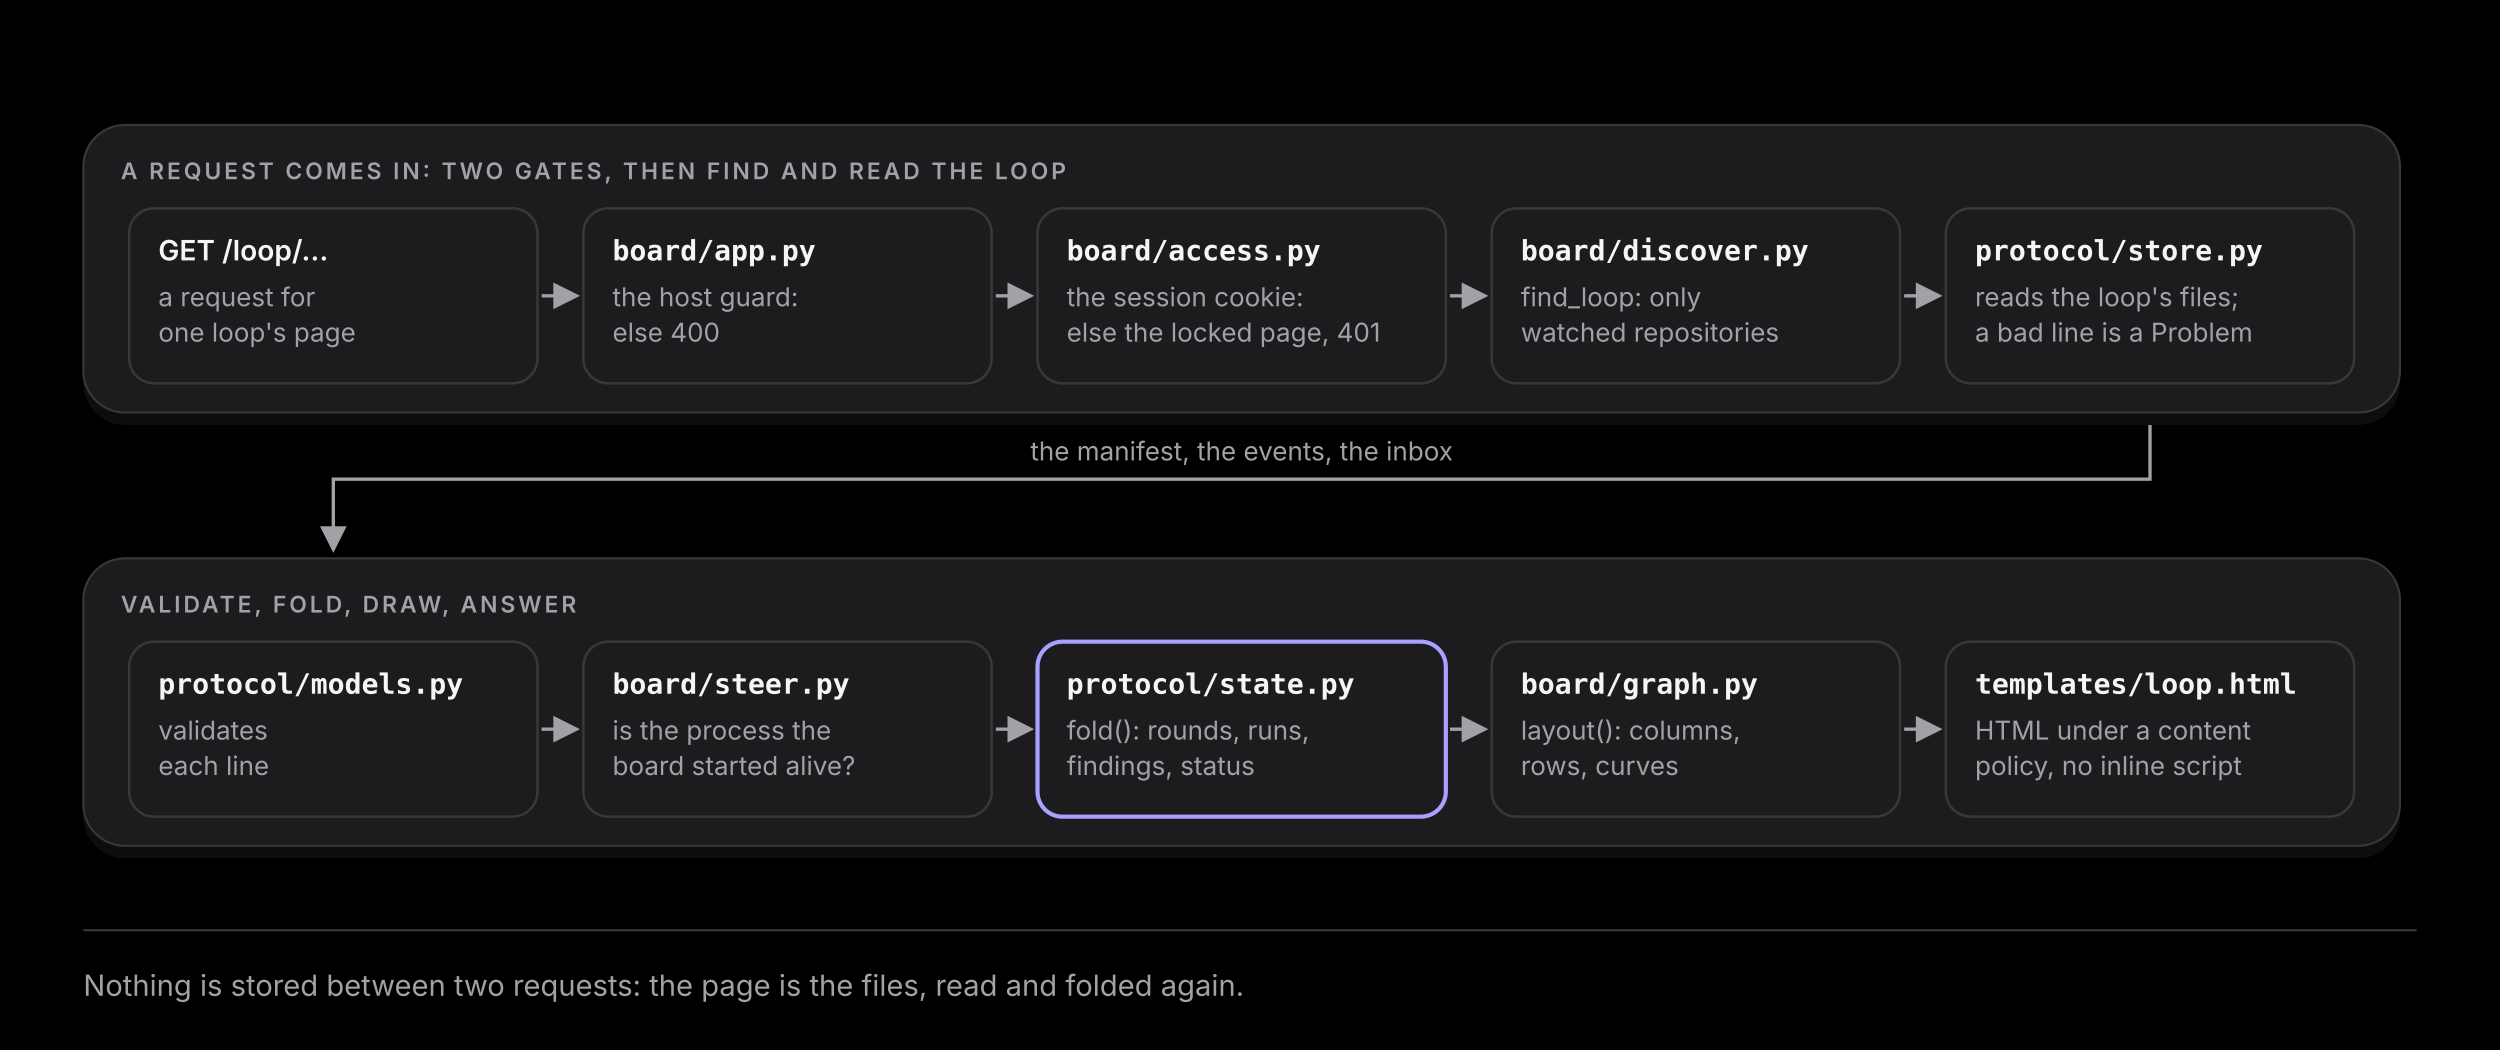
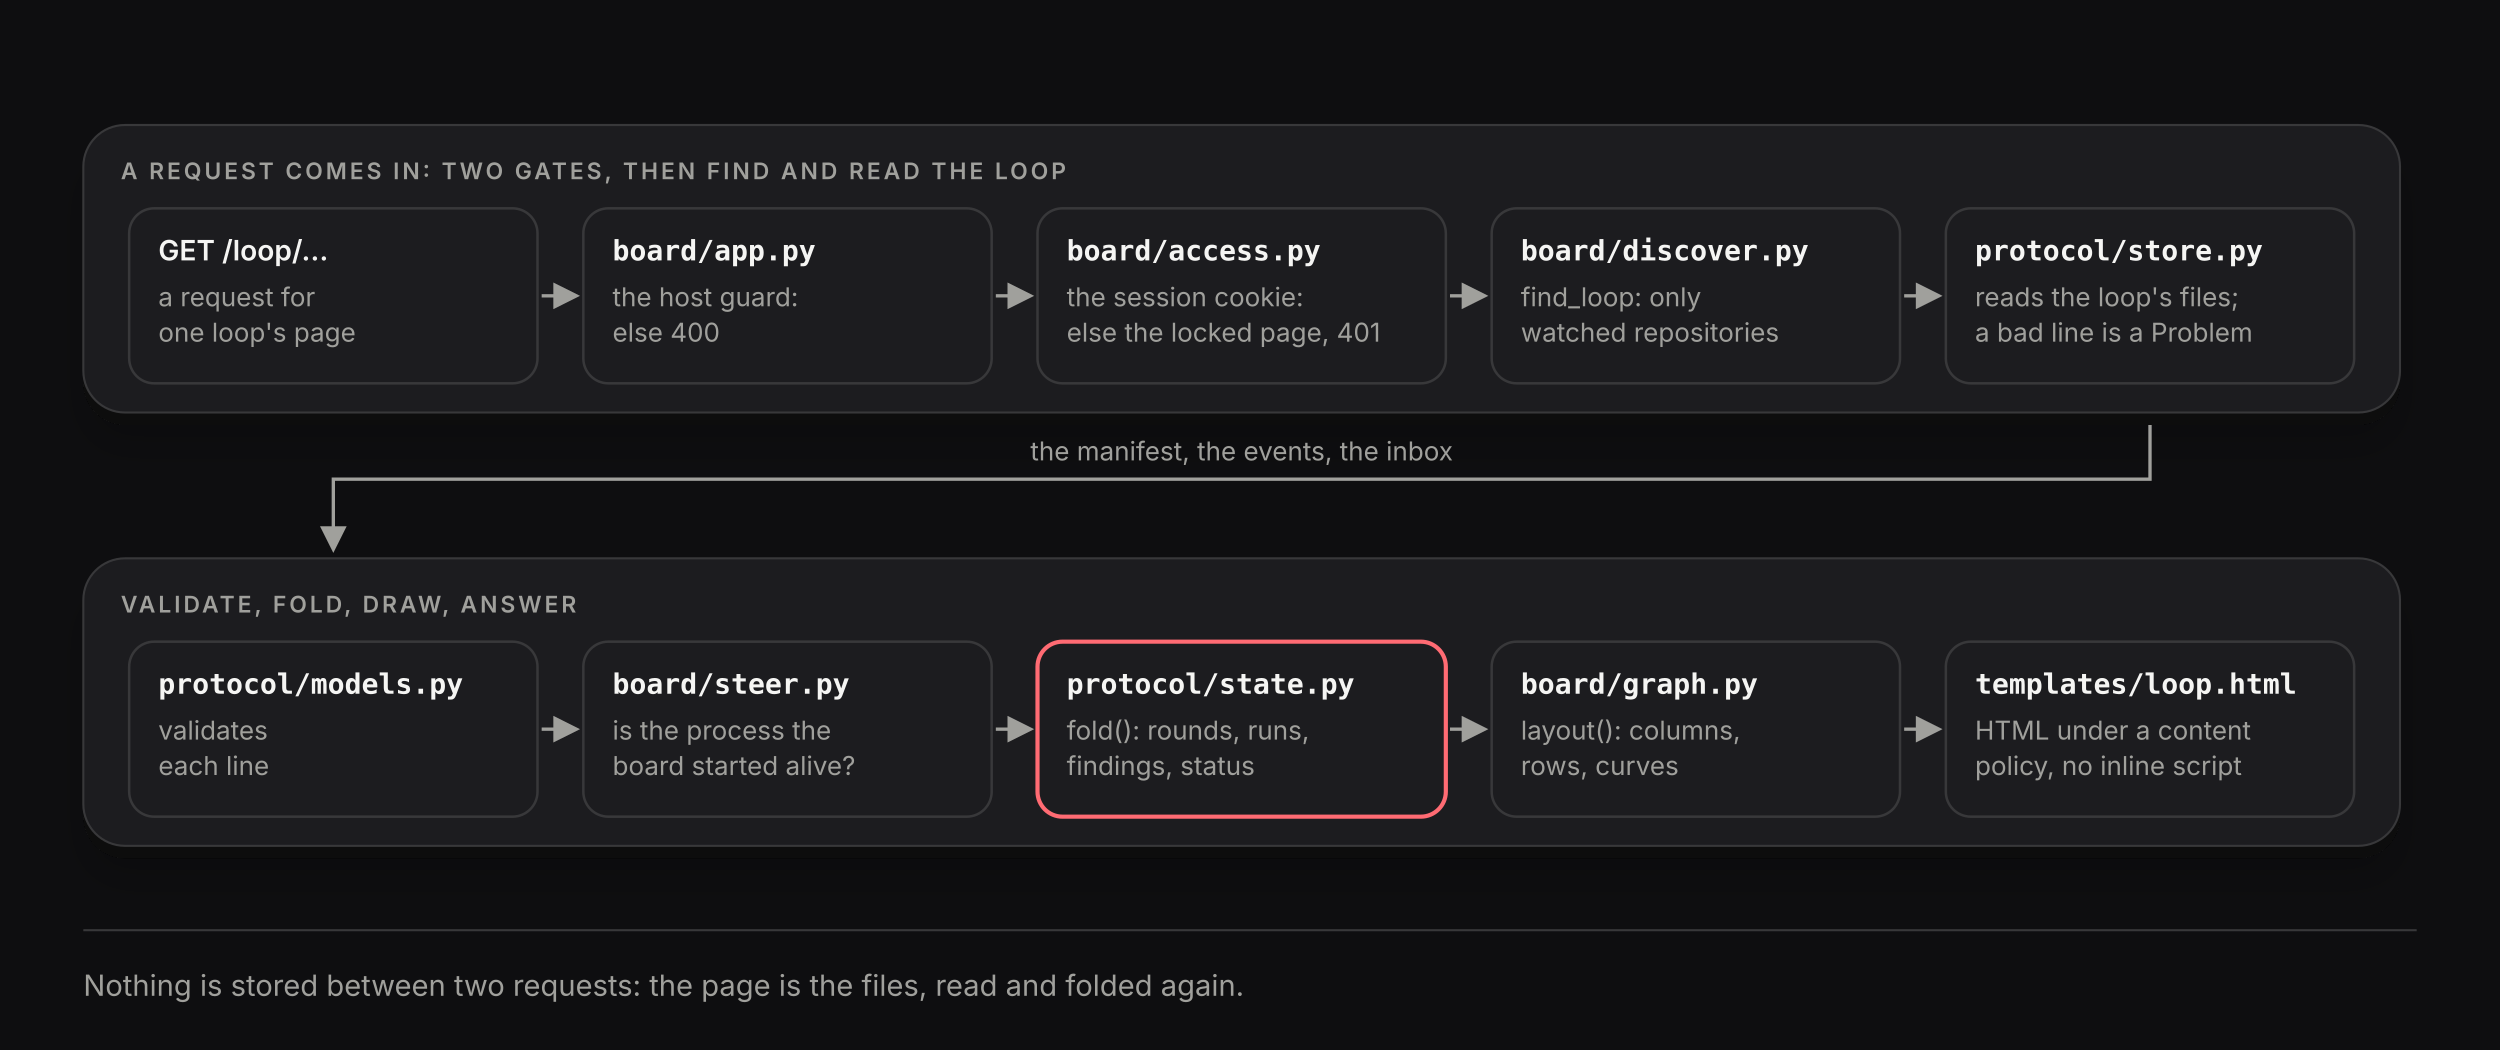
<svg xmlns="http://www.w3.org/2000/svg" width="1200" height="504" viewBox="0 0 1200 504" role="img" aria-label="How one page comes about. A request for a loop's page passes the host guard in board/app.py and the session cookie of board/access.py, board/discover.py finds the loop among the watched repositories, protocol/store.py reads the loop's files and protocol/models.py validates each line. protocol/state.py folds the lines into rounds, runs, findings and a status, with board/steer.py saying whether a started process is alive; board/graph.py lays out the round, and the template renders it as HTML under a content policy without inline script.">
  <g font-family="Inter Tight, Inter, ui-sans-serif, -apple-system, Segoe UI, Helvetica, Arial, sans-serif">
-     <rect width="1200" height="504" fill="#000000" />
+     <rect width="1200" height="504" fill="#0E0E10" />
    <defs>
      <marker id="tip" viewBox="0 0 8 8" refX="6.5" refY="4" markerWidth="8" markerHeight="8" orient="auto-start-reverse">
-         <path d="M0 0 L8 4 L0 8 z" fill="#A1A1A6" />
+         <path d="M0 0 L8 4 L0 8 z" fill="#A0A09C" />
      </marker>
      <marker id="tip-red" viewBox="0 0 8 8" refX="6.5" refY="4" markerWidth="8" markerHeight="8" orient="auto-start-reverse">
-         <path d="M0 0 L8 4 L0 8 z" fill="#A8A1FF" />
+         <path d="M0 0 L8 4 L0 8 z" fill="#FF6B73" />
      </marker>
      <filter id="lift" x="-10%" y="-10%" width="120%" height="130%">
        <feDropShadow dx="0" dy="10" stdDeviation="9" flood-color="#000000" flood-opacity="0.16" />
      </filter>
    </defs>
    <rect x="40" y="66" width="1112" height="138" rx="20" fill="#0A0A0B" filter="url(#lift)" />
-     <rect x="40" y="60" width="1112" height="138" rx="20" fill="#1C1C1E" stroke="#38383A" />
-     <text x="58" y="86" font-size="11" font-weight="600" fill="#A1A1A6" letter-spacing="1.4">A REQUEST COMES IN: TWO GATES, THEN FIND AND READ THE LOOP</text>
-     <rect x="62" y="100" width="196" height="84" rx="12" fill="#1C1C1E" stroke="#38383A" stroke-width="1.2" />
-     <text x="76" y="125" font-size="13.5" font-weight="600" fill="#F5F5F7" font-family="Inter Tight, Inter, ui-sans-serif, -apple-system, Segoe UI, Helvetica, Arial, sans-serif">GET /loop/...</text>
-     <text x="76" y="147" font-size="12.5" font-weight="400" fill="#A1A1A6">a request for</text>
-     <text x="76" y="164" font-size="12.5" font-weight="400" fill="#A1A1A6">one loop's page</text>
-     <rect x="280" y="100" width="196" height="84" rx="12" fill="#1C1C1E" stroke="#38383A" stroke-width="1.2" />
-     <text x="294" y="125" font-size="13.5" font-weight="600" fill="#F5F5F7" font-family="ui-monospace, SF Mono, Menlo, monospace">board/app.py</text>
-     <text x="294" y="147" font-size="12.5" font-weight="400" fill="#A1A1A6">the host guard:</text>
-     <text x="294" y="164" font-size="12.5" font-weight="400" fill="#A1A1A6">else 400</text>
-     <path d="M 260 142 H 276" fill="none" stroke="#A1A1A6" stroke-width="1.6" marker-end="url(#tip)" />
-     <rect x="498" y="100" width="196" height="84" rx="12" fill="#1C1C1E" stroke="#38383A" stroke-width="1.2" />
-     <text x="512" y="125" font-size="13.5" font-weight="600" fill="#F5F5F7" font-family="ui-monospace, SF Mono, Menlo, monospace">board/access.py</text>
-     <text x="512" y="147" font-size="12.5" font-weight="400" fill="#A1A1A6">the session cookie:</text>
-     <text x="512" y="164" font-size="12.5" font-weight="400" fill="#A1A1A6">else the locked page, 401</text>
-     <path d="M 478 142 H 494" fill="none" stroke="#A1A1A6" stroke-width="1.6" marker-end="url(#tip)" />
-     <rect x="716" y="100" width="196" height="84" rx="12" fill="#1C1C1E" stroke="#38383A" stroke-width="1.2" />
-     <text x="730" y="125" font-size="13.5" font-weight="600" fill="#F5F5F7" font-family="ui-monospace, SF Mono, Menlo, monospace">board/discover.py</text>
-     <text x="730" y="147" font-size="12.5" font-weight="400" fill="#A1A1A6">find_loop: only</text>
-     <text x="730" y="164" font-size="12.5" font-weight="400" fill="#A1A1A6">watched repositories</text>
-     <path d="M 696 142 H 712" fill="none" stroke="#A1A1A6" stroke-width="1.6" marker-end="url(#tip)" />
-     <rect x="934" y="100" width="196" height="84" rx="12" fill="#1C1C1E" stroke="#38383A" stroke-width="1.2" />
-     <text x="948" y="125" font-size="13.5" font-weight="600" fill="#F5F5F7" font-family="ui-monospace, SF Mono, Menlo, monospace">protocol/store.py</text>
-     <text x="948" y="147" font-size="12.5" font-weight="400" fill="#A1A1A6">reads the loop's files;</text>
-     <text x="948" y="164" font-size="12.5" font-weight="400" fill="#A1A1A6">a bad line is a Problem</text>
-     <path d="M 914 142 H 930" fill="none" stroke="#A1A1A6" stroke-width="1.6" marker-end="url(#tip)" />
+     <rect x="40" y="60" width="1112" height="138" rx="20" fill="#1C1C1F" stroke="#38383A" />
+     <text x="58" y="86" font-size="11" font-weight="600" fill="#A0A09C" letter-spacing="1.4">A REQUEST COMES IN: TWO GATES, THEN FIND AND READ THE LOOP</text>
+     <rect x="62" y="100" width="196" height="84" rx="12" fill="#1C1C1F" stroke="#38383A" stroke-width="1.2" />
+     <text x="76" y="125" font-size="13.5" font-weight="600" fill="#F5F5F3" font-family="Inter Tight, Inter, ui-sans-serif, -apple-system, Segoe UI, Helvetica, Arial, sans-serif">GET /loop/...</text>
+     <text x="76" y="147" font-size="12.5" font-weight="400" fill="#A0A09C">a request for</text>
+     <text x="76" y="164" font-size="12.5" font-weight="400" fill="#A0A09C">one loop's page</text>
+     <rect x="280" y="100" width="196" height="84" rx="12" fill="#1C1C1F" stroke="#38383A" stroke-width="1.2" />
+     <text x="294" y="125" font-size="13.5" font-weight="600" fill="#F5F5F3" font-family="ui-monospace, SF Mono, Menlo, monospace">board/app.py</text>
+     <text x="294" y="147" font-size="12.5" font-weight="400" fill="#A0A09C">the host guard:</text>
+     <text x="294" y="164" font-size="12.5" font-weight="400" fill="#A0A09C">else 400</text>
+     <path d="M 260 142 H 276" fill="none" stroke="#A0A09C" stroke-width="1.6" marker-end="url(#tip)" />
+     <rect x="498" y="100" width="196" height="84" rx="12" fill="#1C1C1F" stroke="#38383A" stroke-width="1.2" />
+     <text x="512" y="125" font-size="13.5" font-weight="600" fill="#F5F5F3" font-family="ui-monospace, SF Mono, Menlo, monospace">board/access.py</text>
+     <text x="512" y="147" font-size="12.5" font-weight="400" fill="#A0A09C">the session cookie:</text>
+     <text x="512" y="164" font-size="12.5" font-weight="400" fill="#A0A09C">else the locked page, 401</text>
+     <path d="M 478 142 H 494" fill="none" stroke="#A0A09C" stroke-width="1.6" marker-end="url(#tip)" />
+     <rect x="716" y="100" width="196" height="84" rx="12" fill="#1C1C1F" stroke="#38383A" stroke-width="1.2" />
+     <text x="730" y="125" font-size="13.5" font-weight="600" fill="#F5F5F3" font-family="ui-monospace, SF Mono, Menlo, monospace">board/discover.py</text>
+     <text x="730" y="147" font-size="12.5" font-weight="400" fill="#A0A09C">find_loop: only</text>
+     <text x="730" y="164" font-size="12.5" font-weight="400" fill="#A0A09C">watched repositories</text>
+     <path d="M 696 142 H 712" fill="none" stroke="#A0A09C" stroke-width="1.6" marker-end="url(#tip)" />
+     <rect x="934" y="100" width="196" height="84" rx="12" fill="#1C1C1F" stroke="#38383A" stroke-width="1.2" />
+     <text x="948" y="125" font-size="13.5" font-weight="600" fill="#F5F5F3" font-family="ui-monospace, SF Mono, Menlo, monospace">protocol/store.py</text>
+     <text x="948" y="147" font-size="12.5" font-weight="400" fill="#A0A09C">reads the loop's files;</text>
+     <text x="948" y="164" font-size="12.5" font-weight="400" fill="#A0A09C">a bad line is a Problem</text>
+     <path d="M 914 142 H 930" fill="none" stroke="#A0A09C" stroke-width="1.6" marker-end="url(#tip)" />
    <rect x="40" y="274" width="1112" height="138" rx="20" fill="#0A0A0B" filter="url(#lift)" />
-     <rect x="40" y="268" width="1112" height="138" rx="20" fill="#1C1C1E" stroke="#38383A" />
-     <text x="58" y="294" font-size="11" font-weight="600" fill="#A1A1A6" letter-spacing="1.4">VALIDATE, FOLD, DRAW, ANSWER</text>
-     <rect x="62" y="308" width="196" height="84" rx="12" fill="#1C1C1E" stroke="#38383A" stroke-width="1.2" />
-     <text x="76" y="333" font-size="13.5" font-weight="600" fill="#F5F5F7" font-family="ui-monospace, SF Mono, Menlo, monospace">protocol/models.py</text>
-     <text x="76" y="355" font-size="12.5" font-weight="400" fill="#A1A1A6">validates</text>
-     <text x="76" y="372" font-size="12.5" font-weight="400" fill="#A1A1A6">each line</text>
-     <rect x="280" y="308" width="196" height="84" rx="12" fill="#1C1C1E" stroke="#38383A" stroke-width="1.2" />
-     <text x="294" y="333" font-size="13.5" font-weight="600" fill="#F5F5F7" font-family="ui-monospace, SF Mono, Menlo, monospace">board/steer.py</text>
-     <text x="294" y="355" font-size="12.5" font-weight="400" fill="#A1A1A6">is the process the</text>
-     <text x="294" y="372" font-size="12.5" font-weight="400" fill="#A1A1A6">board started alive?</text>
-     <path d="M 260 350 H 276" fill="none" stroke="#A1A1A6" stroke-width="1.6" marker-end="url(#tip)" />
-     <rect x="498" y="308" width="196" height="84" rx="12" fill="#1C1C1E" stroke="#A8A1FF" stroke-width="2" />
-     <text x="512" y="333" font-size="13.5" font-weight="600" fill="#F5F5F7" font-family="ui-monospace, SF Mono, Menlo, monospace">protocol/state.py</text>
-     <text x="512" y="355" font-size="12.5" font-weight="400" fill="#A1A1A6">fold(): rounds, runs,</text>
-     <text x="512" y="372" font-size="12.5" font-weight="400" fill="#A1A1A6">findings, status</text>
-     <path d="M 478 350 H 494" fill="none" stroke="#A1A1A6" stroke-width="1.6" marker-end="url(#tip)" />
-     <rect x="716" y="308" width="196" height="84" rx="12" fill="#1C1C1E" stroke="#38383A" stroke-width="1.2" />
-     <text x="730" y="333" font-size="13.5" font-weight="600" fill="#F5F5F7" font-family="ui-monospace, SF Mono, Menlo, monospace">board/graph.py</text>
-     <text x="730" y="355" font-size="12.5" font-weight="400" fill="#A1A1A6">layout(): columns,</text>
-     <text x="730" y="372" font-size="12.5" font-weight="400" fill="#A1A1A6">rows, curves</text>
-     <path d="M 696 350 H 712" fill="none" stroke="#A1A1A6" stroke-width="1.6" marker-end="url(#tip)" />
-     <rect x="934" y="308" width="196" height="84" rx="12" fill="#1C1C1E" stroke="#38383A" stroke-width="1.2" />
-     <text x="948" y="333" font-size="13.5" font-weight="600" fill="#F5F5F7" font-family="ui-monospace, SF Mono, Menlo, monospace">templates/loop.html</text>
-     <text x="948" y="355" font-size="12.5" font-weight="400" fill="#A1A1A6">HTML under a content</text>
-     <text x="948" y="372" font-size="12.5" font-weight="400" fill="#A1A1A6">policy, no inline script</text>
-     <path d="M 914 350 H 930" fill="none" stroke="#A1A1A6" stroke-width="1.6" marker-end="url(#tip)" />
-     <path d="M 1032 204 V 230 H 160 V 263" fill="none" stroke="#A1A1A6" stroke-width="1.6" marker-end="url(#tip)" />
-     <text x="596" y="221" font-size="12.5" font-weight="400" fill="#A1A1A6" text-anchor="middle">the manifest, the events, the inbox</text>
+     <rect x="40" y="268" width="1112" height="138" rx="20" fill="#1C1C1F" stroke="#38383A" />
+     <text x="58" y="294" font-size="11" font-weight="600" fill="#A0A09C" letter-spacing="1.4">VALIDATE, FOLD, DRAW, ANSWER</text>
+     <rect x="62" y="308" width="196" height="84" rx="12" fill="#1C1C1F" stroke="#38383A" stroke-width="1.2" />
+     <text x="76" y="333" font-size="13.5" font-weight="600" fill="#F5F5F3" font-family="ui-monospace, SF Mono, Menlo, monospace">protocol/models.py</text>
+     <text x="76" y="355" font-size="12.5" font-weight="400" fill="#A0A09C">validates</text>
+     <text x="76" y="372" font-size="12.5" font-weight="400" fill="#A0A09C">each line</text>
+     <rect x="280" y="308" width="196" height="84" rx="12" fill="#1C1C1F" stroke="#38383A" stroke-width="1.2" />
+     <text x="294" y="333" font-size="13.5" font-weight="600" fill="#F5F5F3" font-family="ui-monospace, SF Mono, Menlo, monospace">board/steer.py</text>
+     <text x="294" y="355" font-size="12.5" font-weight="400" fill="#A0A09C">is the process the</text>
+     <text x="294" y="372" font-size="12.5" font-weight="400" fill="#A0A09C">board started alive?</text>
+     <path d="M 260 350 H 276" fill="none" stroke="#A0A09C" stroke-width="1.6" marker-end="url(#tip)" />
+     <rect x="498" y="308" width="196" height="84" rx="12" fill="#1C1C1F" stroke="#FF6B73" stroke-width="2" />
+     <text x="512" y="333" font-size="13.5" font-weight="600" fill="#F5F5F3" font-family="ui-monospace, SF Mono, Menlo, monospace">protocol/state.py</text>
+     <text x="512" y="355" font-size="12.5" font-weight="400" fill="#A0A09C">fold(): rounds, runs,</text>
+     <text x="512" y="372" font-size="12.5" font-weight="400" fill="#A0A09C">findings, status</text>
+     <path d="M 478 350 H 494" fill="none" stroke="#A0A09C" stroke-width="1.6" marker-end="url(#tip)" />
+     <rect x="716" y="308" width="196" height="84" rx="12" fill="#1C1C1F" stroke="#38383A" stroke-width="1.2" />
+     <text x="730" y="333" font-size="13.5" font-weight="600" fill="#F5F5F3" font-family="ui-monospace, SF Mono, Menlo, monospace">board/graph.py</text>
+     <text x="730" y="355" font-size="12.5" font-weight="400" fill="#A0A09C">layout(): columns,</text>
+     <text x="730" y="372" font-size="12.5" font-weight="400" fill="#A0A09C">rows, curves</text>
+     <path d="M 696 350 H 712" fill="none" stroke="#A0A09C" stroke-width="1.6" marker-end="url(#tip)" />
+     <rect x="934" y="308" width="196" height="84" rx="12" fill="#1C1C1F" stroke="#38383A" stroke-width="1.2" />
+     <text x="948" y="333" font-size="13.5" font-weight="600" fill="#F5F5F3" font-family="ui-monospace, SF Mono, Menlo, monospace">templates/loop.html</text>
+     <text x="948" y="355" font-size="12.5" font-weight="400" fill="#A0A09C">HTML under a content</text>
+     <text x="948" y="372" font-size="12.5" font-weight="400" fill="#A0A09C">policy, no inline script</text>
+     <path d="M 914 350 H 930" fill="none" stroke="#A0A09C" stroke-width="1.6" marker-end="url(#tip)" />
+     <path d="M 1032 204 V 230 H 160 V 263" fill="none" stroke="#A0A09C" stroke-width="1.6" marker-end="url(#tip)" />
+     <text x="596" y="221" font-size="12.5" font-weight="400" fill="#A0A09C" text-anchor="middle">the manifest, the events, the inbox</text>
    <rect x="40" y="446" width="1120" height="1" fill="#38383A" />
-     <text x="40" y="478" font-size="14" font-weight="400" fill="#A1A1A6">Nothing is stored between two requests: the page is the files, read and folded again.</text>
+     <text x="40" y="478" font-size="14" font-weight="400" fill="#A0A09C">Nothing is stored between two requests: the page is the files, read and folded again.</text>
  </g>
</svg>
